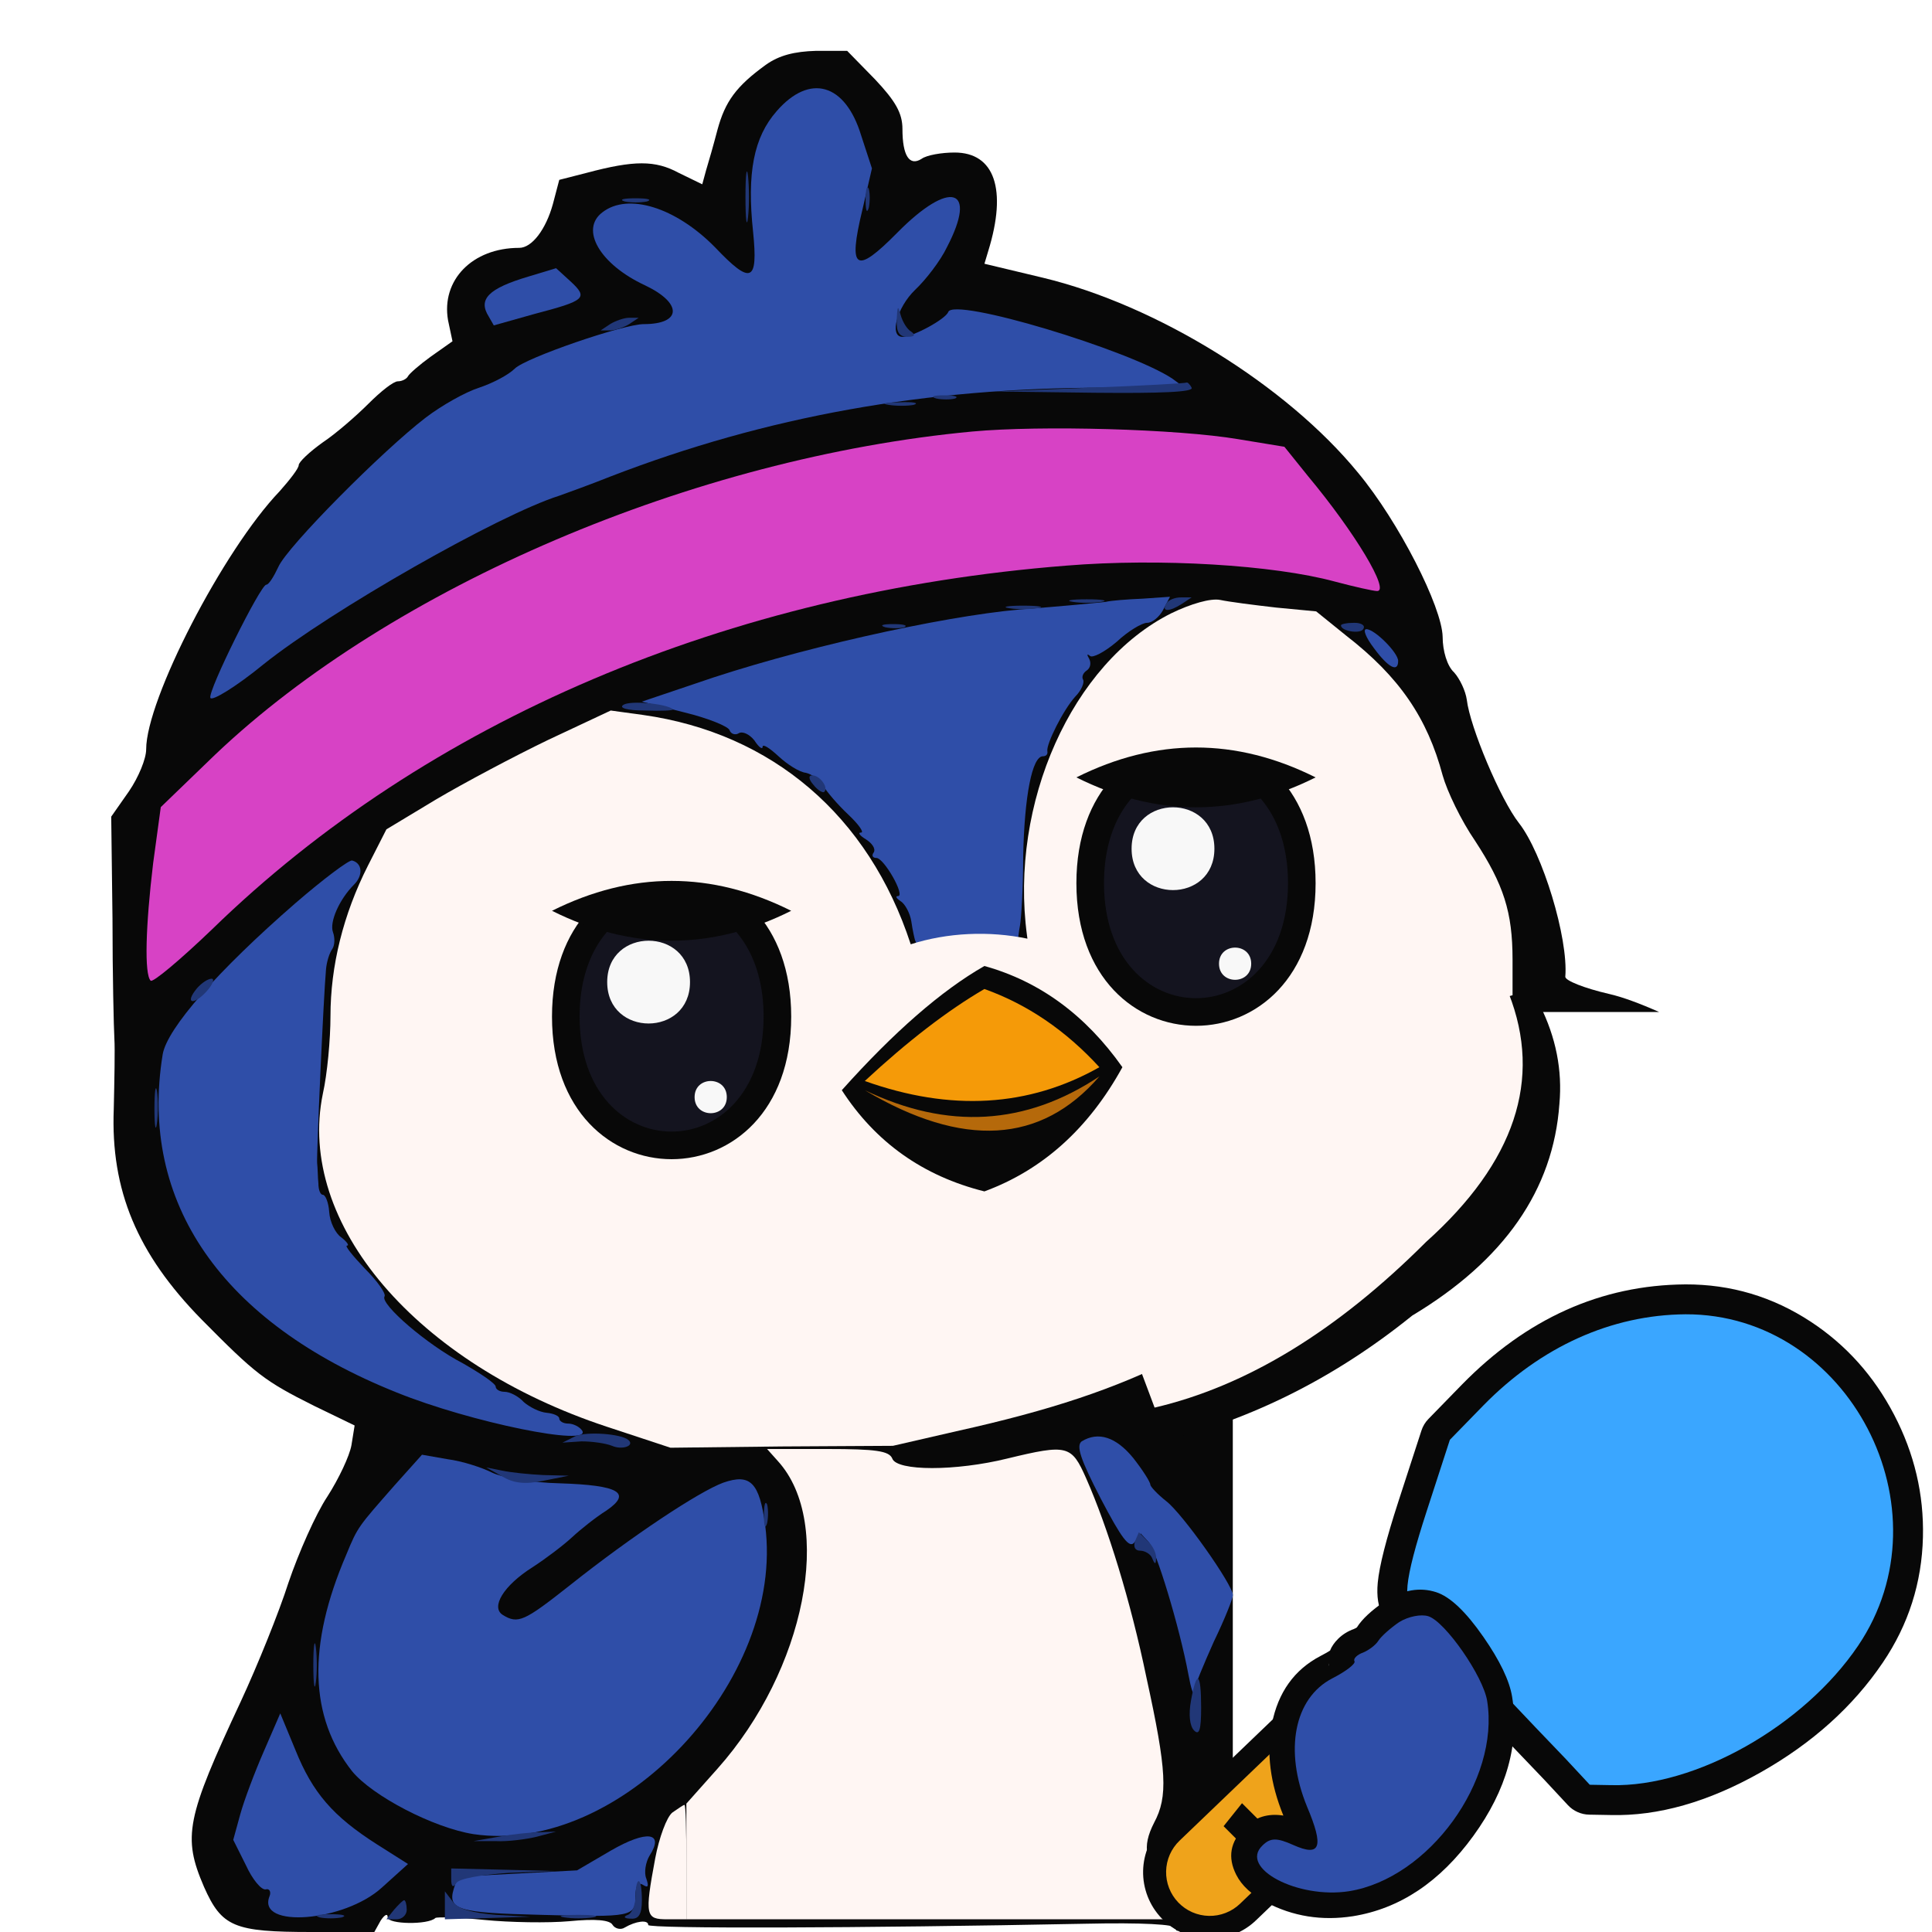
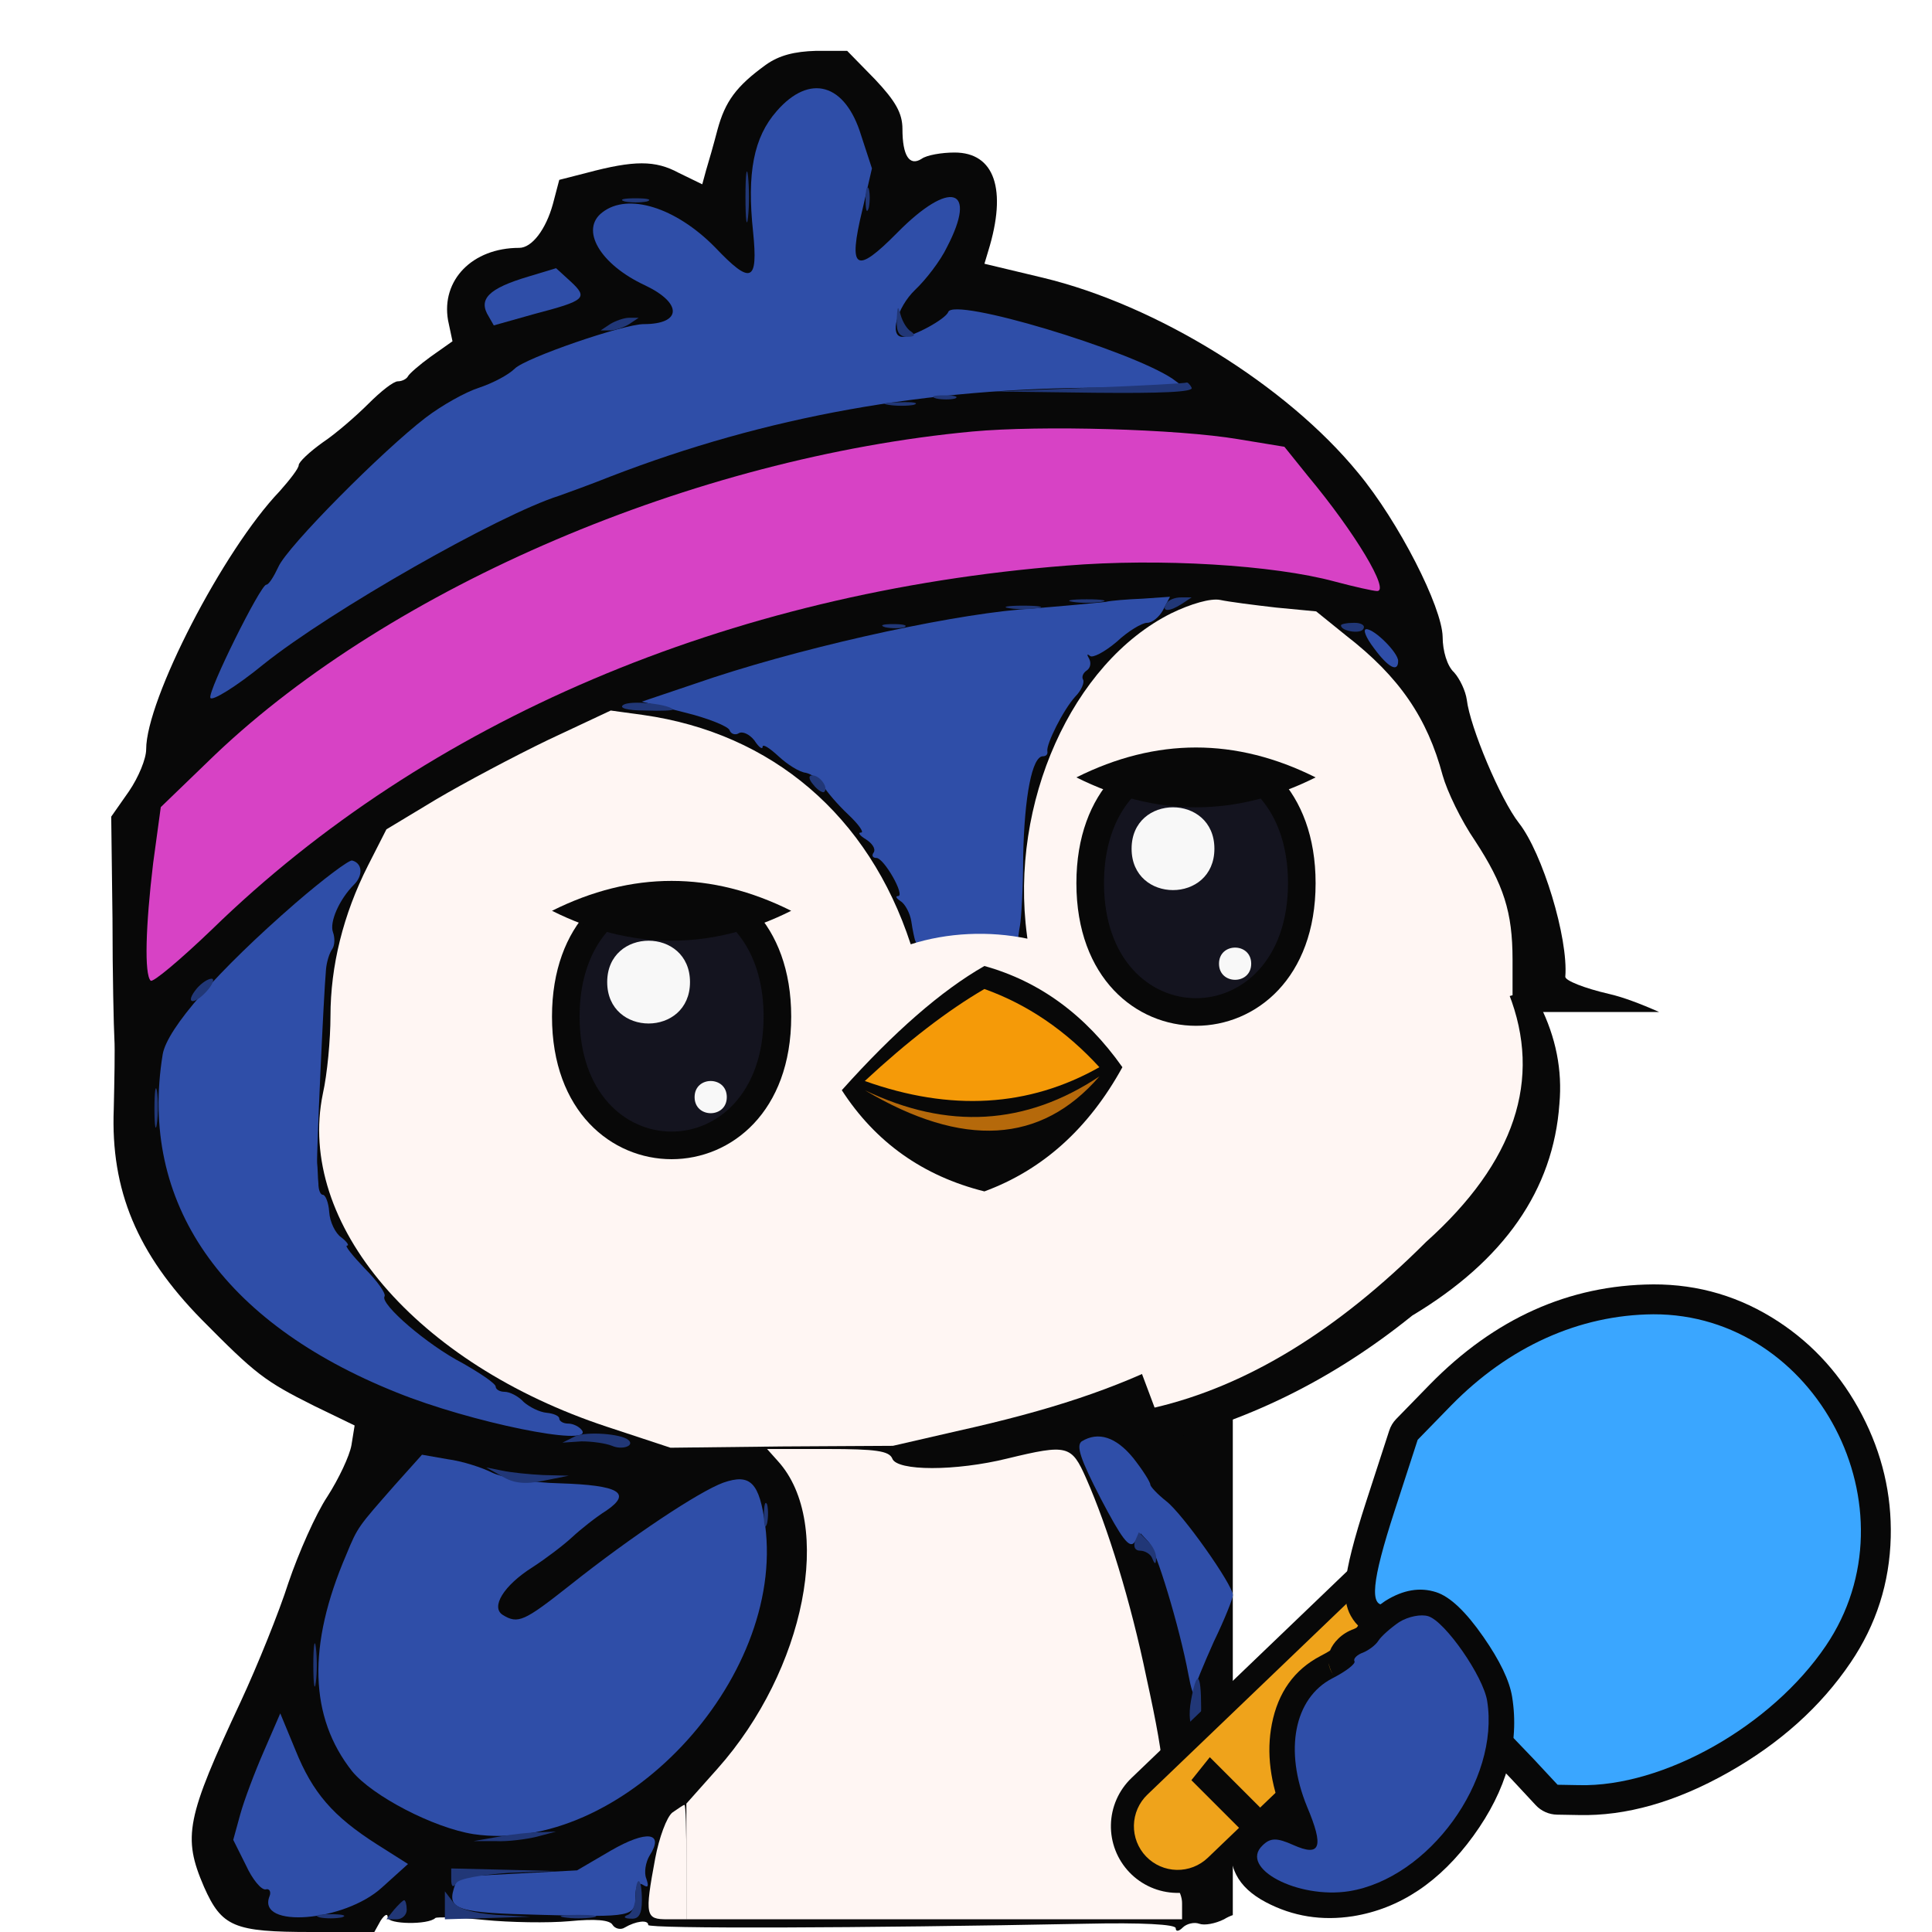
<svg xmlns="http://www.w3.org/2000/svg" viewBox="0 0 420 420" aria-hidden="true" class="sthings" data-character="pip">
  <g data-pip-part="body">
    <path fill="#080808" fill-rule="evenodd" d="M166.48 14.092C169.382 12.02 172.697 11.191 177.395 11.053H184.164L190.243 17.27C194.664 21.967 196.184 24.592 196.184 28.046C196.184 33.849 197.704 36.197 200.329 34.539C201.434 33.711 204.75 33.158 207.513 33.158C216.217 33.158 218.98 41.171 214.836 54.572L214.007 57.336L226.717 60.375C251.447 66.316 279.632 83.724 295.243 102.789C304.086 113.428 313.48 131.941 313.618 138.434C313.618 141.474 314.586 144.789 316.105 146.171C317.349 147.553 318.592 150.178 318.868 152.112C319.559 158.053 326.191 173.803 330.197 178.914C335.309 185.408 340.974 203.921 340.283 212.349C340.283 213.178 344.428 214.836 349.816 216.079C352.695 216.728 356.599 218.186 360.677 220H268V416.327C267.397 416.533 266.736 416.841 266.092 417.237C264.158 418.204 261.809 418.618 260.704 418.204C259.599 417.789 257.941 418.204 257.112 419.033C256.283 419.862 255.592 420 255.592 419.171C255.592 418.342 248.27 417.928 235.974 418.204C187.066 419.171 140.921 419.309 140.921 418.48C140.921 417.237 138.158 417.651 135.809 419.033C134.98 419.586 133.737 419.309 133.184 418.48C132.632 417.375 129.454 417.099 123.789 417.651C119.23 418.066 110.803 417.928 105.276 417.375C99.75 416.822 94.914 416.684 94.638 416.961C93.118 418.48 84.276 418.342 84.276 416.822C84.276 415.855 83.586 416.27 82.757 417.513L81.375 420H67.697C50.842 420 48.217 418.895 44.349 410.191C39.651 399.276 40.48 395.27 52.362 369.849C55.954 362.112 60.651 350.507 62.724 344.013C64.934 337.52 68.664 329.092 71.151 325.362C73.638 321.493 75.987 316.52 76.401 314.171L77.092 309.888L68.25 305.605C57.474 300.217 55.539 298.697 43.796 286.816C29.842 272.586 24.039 258.77 24.73 241.086C24.868 235.007 25.007 228.099 24.868 225.888C24.73 223.539 24.454 211.796 24.454 199.638L24.178 177.533L28.046 172.007C30.118 168.967 31.776 164.961 31.776 162.888C31.776 152.112 48.493 119.645 60.789 106.796C63 104.309 64.934 101.822 64.934 101.132C64.934 100.441 67.283 98.23 70.184 96.158C73.086 94.224 77.507 90.355 80.132 87.73C82.757 85.105 85.52 82.895 86.487 82.895C87.454 82.895 88.421 82.342 88.697 81.789C88.974 81.237 91.184 79.303 93.671 77.507L98.368 74.191L97.401 69.632C95.882 60.928 102.651 53.882 112.875 53.882C115.638 53.882 118.678 49.875 120.197 44.349L121.579 39.099L127.52 37.579C137.882 34.816 142.441 34.816 147.553 37.579L152.664 40.066L153.493 37.026C154.046 35.23 155.151 31.362 155.98 28.184C157.638 22.105 159.987 18.789 166.48 14.092Z" />
    <path fill="#080808" fill-rule="evenodd" d="M318 198Q341 218 339 240Q337 268 307 286Q281 307 250 314L247 301Q285 291 301 270Q322 247 318 223V198Z" />
    <path fill="#2f4ea8" fill-rule="evenodd" d="M168.829 24.178C163.855 29.842 162.336 37.579 163.717 50.428C164.822 61.342 163.303 62.033 155.428 53.743C146.862 45.039 136.5 41.862 130.974 46.145C126 49.875 130.421 57.474 140.23 62.033C148.382 65.901 148.243 70.461 139.954 70.461C135.533 70.461 114.257 77.783 111.908 80.132C110.526 81.513 107.072 83.309 104.171 84.276C101.132 85.243 96.02 88.145 92.566 90.77C83.171 97.954 62.447 118.816 60.513 123.237C59.546 125.309 58.441 127.105 57.888 127.105C56.645 127.105 45.178 150.178 45.73 151.697C46.007 152.526 51.257 149.349 57.336 144.375C71.842 132.77 108.454 111.908 121.579 107.763C123.513 107.072 128.487 105.276 132.632 103.618C166.618 90.493 201.296 84.276 240.118 84.276H257.526L254.901 82.342C245.645 76.125 207.237 64.52 206.132 67.836C205.579 69.355 198.533 73.224 196.184 73.224C193.283 73.224 194.941 66.868 198.947 63C201.296 60.789 204.474 56.645 205.855 53.743C212.625 40.757 206.546 38.961 195.079 50.566C185.961 59.822 184.303 58.717 187.48 45.592L189.553 36.612L187.204 29.428C183.75 18.099 176.013 15.888 168.829 24.178Z" />
    <path fill="#2f4ea8" fill-rule="evenodd" d="M114.947 60.099C106.105 62.724 103.895 65.072 106.243 68.803L107.349 70.737L116.191 68.25C127.243 65.349 127.934 64.796 124.066 61.204L120.888 58.303L114.947 60.099Z" />
    <path fill="#2f4ea8" fill-rule="evenodd" d="M240.395 130.836C239.289 130.974 230.862 131.803 221.743 132.493C204.474 134.013 172.421 141.197 151.007 148.658L139.539 152.526L148.796 154.875C153.908 156.118 158.329 157.914 158.605 158.743C158.882 159.572 159.849 159.849 160.539 159.434C161.368 158.882 162.888 159.572 163.993 160.954C164.961 162.474 165.789 163.026 165.789 162.336C165.789 161.645 167.309 162.612 169.243 164.408C171.178 166.204 173.803 167.862 175.184 168C176.428 168.276 178.224 169.52 178.914 170.763C179.743 172.145 182.092 174.908 184.441 177.118C186.651 179.191 187.895 180.987 187.204 180.987C186.375 180.987 186.928 181.678 188.309 182.507C189.553 183.336 190.382 184.441 189.967 185.27C189.414 185.961 189.691 186.513 190.52 186.513C192.178 186.513 196.875 194.803 195.217 194.803C194.526 194.803 194.941 195.355 195.77 195.908C196.737 196.461 197.842 198.533 198.118 200.329C198.395 202.263 198.809 204.059 198.947 204.474C199.224 204.888 199.224 205.579 199.086 206.132C199.086 206.822 199.638 207.237 200.467 207.237C201.296 207.237 201.711 208.066 201.296 209.171C200.053 212.211 203.921 212.901 209.171 210.691C211.934 209.586 215.664 208.618 217.599 208.618C219.947 208.618 221.053 207.789 221.191 206.132C221.191 204.888 221.467 202.539 221.743 201.158C222.02 199.638 222.434 192.868 222.434 185.961C222.711 173.112 224.368 164.408 226.717 164.408C227.408 164.408 227.822 163.993 227.684 163.303C227.408 161.783 231.138 154.322 233.763 151.421C235.145 150.039 235.836 148.243 235.421 147.691C235.145 147.138 235.421 146.309 236.25 145.757C237.079 145.204 237.217 144.099 236.803 143.27C236.25 142.303 236.25 142.026 236.941 142.579C237.493 143.132 240.118 141.75 242.743 139.539C245.23 137.191 248.27 135.395 249.375 135.395C250.48 135.395 252 134.151 252.829 132.632L254.349 129.73L248.408 130.145C245.092 130.283 241.5 130.559 240.395 130.836Z" />
    <path fill="#2f4ea8" fill-rule="evenodd" d="M298.697 140.921C301.737 145.066 303.947 146.309 303.947 143.684C303.947 141.888 298.836 136.776 297.039 136.776C296.211 136.776 296.901 138.572 298.697 140.921Z" />
    <path fill="#2f4ea8" fill-rule="evenodd" d="M64.243 196.322C47.388 210.967 36.336 223.539 35.368 229.204C30.118 261.395 48.217 287.507 86.211 302.704C102.237 309.197 128.763 314.586 126.553 310.993C126 310.164 124.618 309.474 123.513 309.474C122.408 309.474 121.579 308.921 121.579 308.368C121.579 307.816 120.336 307.263 118.816 307.125C117.296 306.987 115.086 305.882 113.842 304.776C112.737 303.533 110.803 302.566 109.697 302.566C108.592 302.566 107.763 302.013 107.763 301.461C107.763 300.77 104.447 298.559 100.579 296.349C92.842 292.342 82.618 283.5 83.586 281.842C84 281.289 82.066 278.526 79.303 275.763C76.678 273 74.882 270.789 75.434 270.789C75.987 270.789 75.434 269.961 74.191 268.993C72.947 268.164 71.704 265.678 71.566 263.467C71.428 261.395 70.737 259.737 70.184 259.737C69.632 259.737 69.217 258.632 69.217 257.25C69.079 256.007 69.079 253.934 68.941 252.829C68.803 250.895 70.322 216.77 70.875 210.691C71.013 209.171 71.566 207.237 72.257 206.27C72.809 205.441 72.809 203.783 72.395 202.678C71.566 200.467 73.776 195.493 76.954 192.316C79.026 190.243 78.75 187.618 76.539 187.066C75.849 186.928 70.322 191.072 64.243 196.322Z" />
    <path fill="#2f4ea8" fill-rule="evenodd" d="M235.145 313.342C233.901 314.309 234.868 317.211 239.289 325.776C243.849 334.48 245.507 336.691 246.612 335.309L247.993 333.375L249.651 335.171C251.309 336.829 256.421 353.684 258.355 364.046C258.908 367.086 259.461 368.743 259.599 367.776C259.599 366.671 261.671 361.836 263.882 356.862C266.23 352.026 268.026 347.467 268.026 346.776C268.026 344.566 257.112 329.092 253.52 326.329C251.586 324.809 250.066 323.151 250.066 322.737C250.066 322.184 248.408 319.559 246.336 316.934C242.605 312.375 238.737 311.132 235.145 313.342Z" />
    <path fill="#2f4ea8" fill-rule="evenodd" d="M85.796 322.875C77.921 331.855 77.783 331.855 75.296 337.934C66.73 357.829 67.283 373.303 76.539 385.046C80.961 390.434 94.224 397.342 102.928 398.724C134.842 403.421 170.763 365.289 166.342 331.579C165.099 322.322 163.164 320.25 157.224 322.322C151.974 324.257 137.329 333.928 123.789 344.704C113.98 352.441 112.599 353.132 109.283 351.059C106.658 349.401 109.421 344.704 115.776 340.697C118.539 338.901 122.408 336 124.342 334.204C126.276 332.408 129.592 329.783 131.803 328.401C137.467 324.533 134.566 322.875 121.717 322.461C115.5 322.322 109.145 321.217 106.934 320.112C104.724 319.007 100.441 317.625 97.263 317.211L91.737 316.243L85.796 322.875Z" />
    <path fill="#2f4ea8" fill-rule="evenodd" d="M57.336 380.763C55.401 385.184 53.053 391.401 52.224 394.441L50.704 399.967L53.467 405.493C54.849 408.533 56.783 410.882 57.75 410.743C58.579 410.467 58.993 411.296 58.579 412.263C55.816 419.309 74.882 417.789 83.033 410.329L88.697 405.217L81.928 400.934C72.395 394.855 67.974 389.743 64.243 380.487L60.928 372.474L57.336 380.763Z" />
    <path fill="#2f4ea8" fill-rule="evenodd" d="M132.77 402.316 125.447 406.599 112.461 407.289 99.474 407.98 98.645 410.605C97.263 415.164 99.612 415.855 117.572 416.27C137.467 416.822 138.158 416.684 138.158 412.125C138.158 409.914 138.711 409.086 139.816 409.776C140.921 410.467 141.059 410.053 140.507 408.395C139.954 407.151 140.368 404.803 141.197 403.421C144.513 398.309 140.645 397.757 132.77 402.316Z" />
    <path fill="#213777" fill-rule="evenodd" d="M162.059 42.829C162.059 47.803 162.336 49.737 162.612 47.25C162.888 44.901 162.888 40.757 162.612 38.27C162.336 35.921 162.059 37.855 162.059 42.829Z" />
    <path fill="#213777" fill-rule="evenodd" d="M188.171 43.52C188.171 45.73 188.447 46.559 188.862 45.178C189.138 43.934 189.138 42 188.862 41.033C188.447 40.204 188.171 41.171 188.171 43.52Z" />
    <path fill="#213777" fill-rule="evenodd" d="M135.809 43.796C137.053 44.072 139.263 44.072 140.645 43.796C141.888 43.382 140.783 43.105 138.158 43.105C135.533 43.105 134.428 43.382 135.809 43.796Z" />
    <path fill="#213777" fill-rule="evenodd" d="M194.941 69.355C194.803 72.257 195.493 73.224 197.289 73.224C198.809 73.224 199.086 72.809 198.118 72.118C197.151 71.566 196.184 69.908 195.77 68.388C195.217 66.316 195.079 66.454 194.941 69.355Z" />
    <path fill="#213777" fill-rule="evenodd" d="M132.632 70.461 130.559 71.842H132.632C133.737 71.842 135.671 71.151 136.776 70.461L138.849 69.079H136.776C135.671 69.079 133.737 69.77 132.632 70.461Z" />
    <path fill="#213777" fill-rule="evenodd" d="M236.941 84.276 216.217 85.105 238.046 85.382C252.276 85.52 259.599 85.243 259.046 84.276C258.632 83.447 258.079 83.033 257.941 83.171C257.803 83.309 248.408 83.862 236.941 84.276Z" />
    <path fill="#213777" fill-rule="evenodd" d="M203.507 86.625C204.75 86.901 206.684 86.901 207.651 86.625C208.48 86.211 207.513 85.934 205.164 85.934C202.954 85.934 202.125 86.211 203.507 86.625Z" />
    <path fill="#213777" fill-rule="evenodd" d="M193.145 88.007C194.803 88.283 197.289 88.283 198.671 88.007C199.914 87.592 198.533 87.316 195.493 87.454C192.454 87.454 191.349 87.73 193.145 88.007Z" />
    <path fill="#213777" fill-rule="evenodd" d="M233.211 130.836C234.868 131.112 237.632 131.112 239.428 130.836C241.086 130.559 239.704 130.283 236.25 130.283C232.796 130.283 231.414 130.559 233.211 130.836Z" />
    <path fill="#213777" fill-rule="evenodd" d="M253.52 131.25C252.414 133.046 254.211 133.046 256.974 131.25L259.046 129.868H256.697C255.454 129.868 253.934 130.421 253.52 131.25Z" />
    <path fill="#213777" fill-rule="evenodd" d="M219.395 132.217C221.053 132.493 223.816 132.493 225.612 132.217C227.27 131.941 225.888 131.664 222.434 131.664C218.98 131.664 217.599 131.941 219.395 132.217Z" />
    <path fill="#213777" fill-rule="evenodd" d="M192.454 136.362C193.697 136.638 195.632 136.638 196.599 136.362C197.428 135.947 196.461 135.671 194.112 135.671C191.901 135.671 191.072 135.947 192.454 136.362Z" />
    <path fill="#213777" fill-rule="evenodd" d="M291.513 135.947C291.513 137.191 295.658 137.882 296.349 136.776C296.901 135.947 295.934 135.395 294.414 135.395C292.757 135.395 291.513 135.671 291.513 135.947Z" />
    <path fill="#213777" fill-rule="evenodd" d="M135.533 153.217C134.428 153.908 136.362 154.461 140.23 154.461C143.822 154.599 146.586 154.461 146.309 154.184C144.789 152.941 137.053 152.25 135.533 153.217Z" />
    <path fill="#213777" fill-rule="evenodd" d="M176.842 170.625C177.809 171.868 178.914 172.421 179.191 172.145C180.158 171.178 178.224 168.553 176.566 168.553C175.737 168.553 175.737 169.382 176.842 170.625Z" />
    <path fill="#213777" fill-rule="evenodd" d="M42.829 214.836C40.066 218.151 42 218.704 44.901 215.526C46.283 214.007 46.697 212.763 46.007 212.763C45.178 212.763 43.796 213.73 42.829 214.836Z" />
    <path fill="#213777" fill-rule="evenodd" d="M33.572 241.086C33.572 244.816 33.849 246.336 34.125 244.125C34.401 242.053 34.401 239.013 34.125 237.217C33.849 235.559 33.572 237.217 33.572 241.086Z" />
    <path fill="#213777" fill-rule="evenodd" d="M125.033 312.237 122.27 313.618 126.414 313.342C128.763 313.342 131.664 313.757 133.046 314.309C135.257 315.276 138.02 314.309 136.638 313.066C135.118 311.684 127.52 311.132 125.033 312.237Z" />
    <path fill="#213777" fill-rule="evenodd" d="M109.145 320.941C111.632 322.461 114.118 322.737 118.125 321.908L123.651 320.803L118.125 320.664C115.086 320.526 111.079 320.112 109.145 319.697L105.691 319.007L109.145 320.941Z" />
    <path fill="#213777" fill-rule="evenodd" d="M166.066 329.507C166.066 331.717 166.342 332.546 166.757 331.164C167.033 329.921 167.033 327.987 166.757 327.02C166.342 326.191 166.066 327.158 166.066 329.507Z" />
    <path fill="#213777" fill-rule="evenodd" d="M246.75 335.033C246.336 336.276 246.75 337.105 247.855 337.105C248.961 337.105 250.204 337.934 250.48 338.763C251.033 340.145 251.309 340.145 251.309 338.763C251.447 337.796 250.618 336 249.513 335.033L247.579 333.099L246.75 335.033Z" />
    <path fill="#213777" fill-rule="evenodd" d="M68.112 361.974C68.112 366.118 68.388 367.914 68.664 365.704C68.941 363.632 68.941 360.316 68.664 358.105C68.388 356.033 68.112 357.829 68.112 361.974Z" />
    <path fill="#213777" fill-rule="evenodd" d="M258.908 369.711C258.355 372.75 258.632 375.237 259.599 376.204C260.704 377.309 261.118 376.066 261.118 371.23C261.118 363.493 260.151 362.803 258.908 369.711Z" />
    <path fill="#213777" fill-rule="evenodd" d="M281.98 379.934C281.98 381.868 282.533 384.355 283.224 385.461L284.605 387.533L284.467 385.461C284.329 384.355 283.776 381.868 283.224 379.934L282.118 376.48L281.98 379.934Z" />
    <path fill="#213777" fill-rule="evenodd" d="M108.454 399.276 102.928 400.243H107.763C110.388 400.382 114.533 399.829 116.743 399.276L120.888 398.171L117.434 398.309C115.5 398.309 111.493 398.724 108.454 399.276Z" />
    <path fill="#213777" fill-rule="evenodd" d="M98.092 408.533C98.092 410.191 98.507 410.467 99.197 409.362C99.75 408.395 104.586 407.566 110.526 407.151L120.888 406.737L109.559 406.461L98.092 406.184V408.533Z" />
    <path fill="#213777" fill-rule="evenodd" d="M138.158 412.263C138.158 414.059 137.329 415.993 136.5 416.27C135.395 416.684 135.671 417.099 137.191 417.099C138.849 417.237 139.539 416.132 139.539 413.092C139.539 410.743 139.263 408.947 138.849 408.947C138.434 408.947 138.158 410.467 138.158 412.263Z" />
    <path fill="#213777" fill-rule="evenodd" d="M291.237 409.914C292.895 410.191 295.382 410.191 296.763 409.914C298.007 409.5 296.625 409.224 293.586 409.362C290.546 409.362 289.441 409.638 291.237 409.914Z" />
    <path fill="#213777" fill-rule="evenodd" d="M96.711 414.197V417.237L106.105 416.961L115.362 416.684L107.763 416.27C102.789 415.855 99.612 415.026 98.507 413.507L96.711 411.158V414.197Z" />
    <path fill="#213777" fill-rule="evenodd" d="M85.658 415.164 84 417.237H86.211C87.454 417.237 88.421 416.27 88.421 415.164C88.421 414.059 88.145 413.092 87.868 413.092C87.592 413.092 86.625 414.059 85.658 415.164Z" />
    <path fill="#213777" fill-rule="evenodd" d="M69.493 416.822C70.737 417.099 72.947 417.099 74.329 416.822C75.572 416.408 74.467 416.132 71.842 416.132C69.217 416.132 68.112 416.408 69.493 416.822Z" />
    <path fill="#213777" fill-rule="evenodd" d="M122.684 416.822C124.342 417.099 127.105 417.099 128.901 416.822C130.559 416.546 129.178 416.27 125.724 416.27C122.27 416.27 120.888 416.546 122.684 416.822Z" />
    <path fill="#fff6f3" fill-rule="evenodd" d="M254.625 133.322C258.908 131.25 263.191 130.007 265.263 130.421C267.197 130.836 272.586 131.526 277.421 132.079L286.125 132.908L292.618 138.158C304.224 147.138 310.303 156.118 313.618 168.553C314.586 172.007 317.625 178.362 320.664 182.783C326.882 192.316 328.816 198.257 328.816 208.618V216.355L323.013 217.875C319.697 218.842 315.967 219.947 314.586 220.362C312.789 221.191 312.375 220.776 313.066 219.257C314.309 215.941 311.408 211.934 305.882 209.309L300.77 206.961L295.52 208.48C289.855 210.138 284.191 216.493 282.809 222.434C281.842 226.303 285.849 234.454 289.441 235.697C290.961 236.25 289.993 238.184 285.849 243.572C276.868 254.763 272.033 265.954 268.855 281.842L267.336 289.441L255.592 295.243C242.467 301.875 228.513 306.572 207.928 311.132L194.112 314.309L169.934 314.447L145.757 314.724L131.941 310.164C90.493 296.487 64.382 265.954 70.184 237.77C71.151 233.487 71.842 225.888 71.842 220.914C71.842 210 74.605 198.809 79.993 188.171L84 180.296L94.776 173.803C100.855 170.211 111.77 164.408 119.23 160.816L132.77 154.461L139.816 155.428C167.854 159.394 188.852 177.307 197.983 205.279C206.001 202.726 215.018 202.319 223.355 204.057L223.263 203.368C219.395 174.632 233.072 144.099 254.625 133.322Z" />
    <path fill="#fff6f3" fill-rule="evenodd" d="M273 208Q310 195 328 216Q339 244 310 270Q281 299 251 306L245 290Q264 265 267 241L273 208Z" />
    <path fill="#fff6f3" fill-rule="evenodd" d="M146.171 394.026C144.928 394.993 143.27 399.553 142.441 403.974C140.092 416.546 140.368 417.237 145.066 417.237H149.211V404.803C149.211 397.895 149.072 392.368 148.796 392.368C148.52 392.368 147.414 393.197 146.171 394.026Z" />
    <path fill="#fff6f3" fill-rule="evenodd" d="M169.105 317.625C181.401 331.164 175.046 363.079 155.98 384.493L149.211 392.092V404.664V417.237H203.092H256.974V413.783C256.974 411.711 255.73 409.5 253.52 408.118C248.961 405.079 248.132 401.625 250.895 396.237C253.934 390.572 253.658 384.908 249.237 364.737C245.783 348.02 240.809 331.993 236.112 321.355C232.934 314.171 232.105 313.895 218.98 317.072C207.789 319.836 194.941 319.836 193.974 317.072C193.283 315.414 190.382 315 179.882 315H166.757L169.105 317.625Z" />
    <path fill="#d742c5" fill-rule="evenodd" d="M211.382 93.809C150.868 99.474 85.243 127.52 46.836 163.993L34.954 175.461L33.296 187.618C31.638 201.434 31.362 211.796 32.743 213.178C33.158 213.73 39.237 208.618 46.145 201.987C92.704 156.671 158.329 128.763 231.829 122.961C252.138 121.303 276.868 122.822 290.132 126.414C294.276 127.52 298.559 128.487 299.388 128.487C302.151 128.487 294.691 115.914 284.329 103.48L279.217 97.125L269.132 95.467C256.007 93.257 226.303 92.428 211.382 93.809Z" />
  </g>
  <g data-pip-part="racket">
-     <path fill="#080808" fill-rule="evenodd" d="M346.036 347.466 273.036 417.466Q272.005 418.454 270.801 419.223Q269.597 419.991 268.267 420.51Q266.936 421.028 265.53 421.278Q264.124 421.527 262.696 421.497Q261.268 421.467 259.873 421.159Q258.479 420.851 257.171 420.277Q255.864 419.703 254.693 418.885Q253.523 418.067 252.534 417.036Q251.546 416.005 250.777 414.801Q250.009 413.597 249.49 412.267Q248.972 410.936 248.722 409.53Q248.473 408.124 248.503 406.696Q248.533 405.268 248.841 403.873Q249.149 402.479 249.723 401.171Q250.297 399.864 251.115 398.693Q251.934 397.523 252.964 396.534L325.964 326.534Q326.995 325.546 328.199 324.777Q329.403 324.009 330.733 323.49Q332.064 322.972 333.47 322.722Q334.876 322.473 336.304 322.503Q337.732 322.533 339.126 322.841Q340.521 323.149 341.829 323.723Q343.136 324.297 344.307 325.115Q345.477 325.934 346.466 326.964Q347.454 327.995 348.223 329.199Q348.991 330.403 349.51 331.733Q350.028 333.064 350.278 334.47Q350.527 335.876 350.497 337.304Q350.467 338.732 350.159 340.126Q349.851 341.521 349.277 342.828Q348.703 344.136 347.885 345.307Q347.067 346.477 346.036 347.466Z" />
-     <path fill="#efa31b" fill-rule="evenodd" d="M342.575 343.857 269.575 413.857Q268.9 414.505 268.111 415.008Q267.322 415.511 266.451 415.851Q265.579 416.191 264.657 416.354Q263.736 416.517 262.801 416.498Q261.865 416.478 260.952 416.276Q260.038 416.075 259.181 415.699Q258.324 415.323 257.558 414.786Q256.791 414.25 256.143 413.575Q255.495 412.9 254.992 412.111Q254.489 411.322 254.149 410.451Q253.809 409.579 253.646 408.657Q253.482 407.736 253.502 406.801Q253.522 405.865 253.723 404.952Q253.925 404.038 254.301 403.181Q254.677 402.324 255.213 401.558Q255.75 400.791 256.425 400.143L329.425 330.143Q330.1 329.495 330.889 328.992Q331.678 328.489 332.549 328.149Q333.421 327.809 334.342 327.646Q335.264 327.482 336.199 327.502Q337.135 327.522 338.048 327.723Q338.962 327.925 339.819 328.301Q340.676 328.677 341.442 329.213Q342.209 329.75 342.857 330.425Q343.505 331.1 344.008 331.889Q344.511 332.678 344.851 333.549Q345.191 334.421 345.354 335.342Q345.517 336.264 345.498 337.199Q345.478 338.135 345.276 339.048Q345.075 339.962 344.699 340.819Q344.323 341.675 343.786 342.442Q343.25 343.209 342.575 343.857Z" />
-     <path fill="#080808" fill-rule="evenodd" d="M320 344 333 357 329 362 316 349 320 344Z" />
-     <path fill="#080808" fill-rule="evenodd" d="M270 392 283 405 279 410 266 397 270 392Z" />
+     <path fill="#080808" fill-rule="evenodd" d="M339.036 337.466 266.036 407.466Q265.005 408.454 263.801 409.223Q262.597 409.991 261.267 410.51Q259.936 411.028 258.53 411.278Q257.124 411.527 255.696 411.497Q254.268 411.467 252.873 411.159Q251.479 410.851 250.171 410.277Q248.864 409.703 247.693 408.885Q246.523 408.066 245.534 407.036Q244.546 406.005 243.777 404.801Q243.009 403.597 242.49 402.267Q241.972 400.936 241.722 399.53Q241.473 398.124 241.503 396.696Q241.533 395.268 241.841 393.873Q242.149 392.479 242.723 391.171Q243.297 389.864 244.115 388.693Q244.934 387.523 245.964 386.534L318.964 316.534Q319.995 315.546 321.199 314.777Q322.403 314.009 323.733 313.49Q325.064 312.972 326.47 312.722Q327.876 312.473 329.304 312.503Q330.732 312.533 332.126 312.841Q333.521 313.149 334.829 313.723Q336.136 314.297 337.307 315.115Q338.477 315.934 339.466 316.964Q340.454 317.995 341.223 319.199Q341.991 320.403 342.51 321.733Q343.028 323.064 343.278 324.47Q343.527 325.876 343.497 327.304Q343.467 328.732 343.159 330.126Q342.851 331.521 342.277 332.829Q341.703 334.136 340.885 335.307Q340.067 336.477 339.036 337.466Z" />
+     <path fill="#efa31b" fill-rule="evenodd" d="M335.575 333.857 262.575 403.857Q261.9 404.505 261.111 405.008Q260.322 405.511 259.451 405.851Q258.579 406.191 257.657 406.354Q256.736 406.517 255.801 406.498Q254.865 406.478 253.952 406.276Q253.038 406.075 252.181 405.699Q251.324 405.323 250.558 404.786Q249.791 404.25 249.143 403.575Q248.495 402.9 247.992 402.111Q247.489 401.322 247.149 400.451Q246.809 399.579 246.646 398.657Q246.482 397.736 246.502 396.801Q246.522 395.865 246.723 394.952Q246.925 394.038 247.301 393.181Q247.677 392.324 248.213 391.558Q248.75 390.791 249.425 390.143L322.425 320.143Q323.1 319.495 323.889 318.992Q324.678 318.489 325.549 318.149Q326.421 317.809 327.342 317.646Q328.264 317.482 329.199 317.502Q330.135 317.522 331.048 317.723Q331.962 317.925 332.819 318.301Q333.676 318.677 334.442 319.213Q335.209 319.75 335.857 320.425Q336.505 321.1 337.008 321.889Q337.511 322.678 337.851 323.549Q338.191 324.421 338.354 325.342Q338.517 326.264 338.498 327.199Q338.478 328.135 338.276 329.048Q338.075 329.962 337.699 330.819Q337.323 331.675 336.786 332.442Q336.25 333.209 335.575 333.857Z" />
+     <path fill="#080808" fill-rule="evenodd" d="M313 334 326 347 322 352 309 339 313 334Z" />
+     <path fill="#080808" fill-rule="evenodd" d="M263 382 276 395 272 400 259 387 263 382Z" />
    <g data-pip-part="blade">
-       <path fill="#080808" fill-rule="evenodd" d="M366.395 279.215Q381.219 279.169 393.634 287.321Q405.175 294.899 411.775 307.574Q418.367 320.233 418.031 334.14Q417.671 349.078 409.309 361.425Q399.589 375.789 382.725 385.309Q365.638 394.954 350.17 394.573L345.49 394.49Q344.167 394.467 342.958 393.928Q341.749 393.389 340.847 392.42L335.673 386.86L325.94 376.679L321.208 371.674Q312.815 362.747 310.923 361.282Q307.833 359.176 305.654 355.242Q302.518 354.577 300.664 351.29Q299.09 348.502 299.513 344.042Q300.024 338.642 303.975 326.483L309.009 310.992Q309.477 309.55 310.535 308.464L317.803 301.006Q338.928 279.424 366.367 279.216ZM308.367 355.354Q309.302 355.311 310.369 354.947Q309.999 355.073 309.616 355.154Q308.974 355.291 308.367 355.354Z" />
-       <path fill="#3aa6ff" fill-rule="evenodd" d="M366.416 285.715C350.295 285.838 334.973 292.757 322.448 305.553L315.19 313L310.157 328.492C305.2 343.747 304.615 349.571 308.266 348.796C308.855 348.595 310.161 349.804 311.04 351.527C311.838 353.094 313.505 355.205 314.691 355.982C315.956 356.916 320.988 361.951 325.944 367.222C330.899 372.492 337.439 379.324 340.372 382.369L345.605 387.991L350.285 388.074C368.573 388.525 392.104 375.252 403.925 357.782C424.029 328.099 401.883 285.603 366.416 285.715Z" />
+       <path fill="#080808" fill-rule="evenodd" d="M359.395 279.215Q374.219 279.169 386.634 287.321Q398.175 294.899 404.775 307.574Q411.367 320.233 411.031 334.14Q410.671 349.078 402.309 361.425Q392.589 375.789 375.725 385.309Q358.638 394.954 343.17 394.573L338.49 394.49Q337.167 394.467 335.958 393.928Q334.749 393.389 333.847 392.42L328.673 386.86L318.94 376.679L314.208 371.674Q305.815 362.747 303.923 361.282Q300.833 359.176 298.654 355.242Q295.518 354.577 293.664 351.29Q292.09 348.502 292.513 344.042Q293.024 338.642 296.975 326.483L302.009 310.992Q302.477 309.55 303.535 308.464L310.803 301.006Q331.928 279.424 359.367 279.216ZM301.367 355.354Q302.302 355.311 303.369 354.947Q302.999 355.073 302.616 355.154Q301.974 355.291 301.367 355.354Z" />
+       <path fill="#3aa6ff" fill-rule="evenodd" d="M359.416 285.715C343.295 285.838 327.973 292.757 315.448 305.553L308.19 313L303.157 328.492C298.2 343.747 297.615 349.571 301.266 348.796C301.855 348.595 303.161 349.804 304.04 351.527C304.838 353.094 306.505 355.205 307.691 355.982C308.956 356.916 313.988 361.951 318.944 367.222C323.899 372.492 330.439 379.324 333.372 382.369L338.605 387.991L343.285 388.074C361.573 388.525 385.104 375.252 396.925 357.782C417.029 328.099 394.883 285.603 359.416 285.715Z" />
    </g>
+   </g>
+   <g data-pip-part="flipper">
    <path fill="#080808" fill-rule="evenodd" d="M301.048 348.098Q301.153 348.025 301.262 347.958Q306.97 344.424 312.226 346.132Q316.748 347.601 322.48 355.852Q327.869 363.611 328.722 368.87Q331.183 384.109 320.285 399.118Q309.407 414.1 294.135 416.565Q283.968 418.153 275.198 413.531Q270.535 411.074 268.756 407.573Q265.863 401.88 270.558 397.312Q273.975 393.889 278.992 394.689Q274.676 384.084 276.49 374.796Q278.506 364.47 287.074 359.99Q288.285 359.373 289.142 358.818Q289.665 357.479 290.942 356.222Q292.337 354.85 294.353 354.117Q294.916 353.875 294.982 353.77Q296.642 351.118 301.048 348.098ZM288.85 361.575Q288.97 362.887 289.937 364.261Q289.712 363.942 289.535 363.594Q289.01 362.564 288.85 361.575Z" />
    <path fill="#2f4ea8" fill-rule="evenodd" d="M304.158 352.634C302.289 353.915 300.249 355.722 299.644 356.688C299.04 357.654 297.519 358.758 296.343 359.247C295.036 359.694 294.169 360.574 294.435 361.097C294.833 361.662 292.53 363.383 289.57 364.891C281.346 369.191 279.116 380.524 284.146 392.763C287.839 401.517 287.113 403.75 281.151 401.087C277.6 399.497 276.158 399.465 274.423 401.225C269.349 406.114 282.114 412.876 293.286 411.131C310.61 408.334 326.089 387.071 323.293 369.747C322.422 364.379 314.206 352.558 310.527 351.362C308.95 350.85 306.158 351.396 304.158 352.634Z" />
  </g>
  <g class="sthings-face" data-face="neutral">
    <path fill="#fff6f3" fill-rule="evenodd" d="M127.893 198C137.692 187.334 154.308 187.334 164.107 198H127.893Z" />
    <path fill="#080808" fill-rule="evenodd" d="M120 221C120 210.832 123.147 203.165 127.893 198H164.107C168.853 203.165 172 210.832 172 221C172 262.332 120 262.332 120 221Z" />
    <path fill="#14141f" fill-rule="evenodd" d="M126 221C126 209.047 131.144 201.38 137.742 198H154.258C160.856 201.38 166 209.047 166 221C166 254.333 126 254.333 126 221Z" />
    <path fill="#f8f8f8" fill-rule="evenodd" d="M132 213.5C132 201.5 150 201.5 150 213.5C150 225.5 132 225.5 132 213.5Z" />
    <path fill="#f8f8f8" fill-rule="evenodd" d="M151 238.5C151 233.833 158 233.833 158 238.5C158 243.167 151 243.167 151 238.5Z" />
    <path fill="#080808" fill-rule="evenodd" d="M120 198Q146 185 172 198Q146 211 120 198Z" />
    <path fill="#fff6f3" fill-rule="evenodd" d="M241.893 169C251.692 158.334 268.308 158.334 278.107 169H241.893Z" />
    <path fill="#080808" fill-rule="evenodd" d="M234 192C234 181.832 237.147 174.165 241.893 169H278.107C282.853 174.165 286 181.832 286 192C286 233.332 234 233.332 234 192Z" />
    <path fill="#14141f" fill-rule="evenodd" d="M240 192C240 180.047 245.144 172.38 251.742 169H268.258C274.856 172.38 280 180.047 280 192C280 225.333 240 225.333 240 192Z" />
    <path fill="#f8f8f8" fill-rule="evenodd" d="M246 184.5C246 172.5 264 172.5 264 184.5C264 196.5 246 196.5 246 184.5Z" />
    <path fill="#f8f8f8" fill-rule="evenodd" d="M265 209.5C265 204.833 272 204.833 272 209.5C272 214.167 265 214.167 265 209.5Z" />
    <path fill="#080808" fill-rule="evenodd" d="M234 169Q260 156 286 169Q260 182 234 169Z" />
    <g data-pip-part="beak">
      <path fill="#080808" fill-rule="evenodd" d="M183 237Q200 218 214 210Q232 215 244 232Q233 252 214 259Q194 254 183 237Z" />
      <path fill="#f59a08" fill-rule="evenodd" d="M188 235Q202 222 214 215Q228 220 239 232Q216 245 188 235Z" />
      <path fill="#b5690b" fill-rule="evenodd" d="M188 237Q215 250 239 234Q220 256 188 237Z" />
    </g>
  </g>
</svg>
